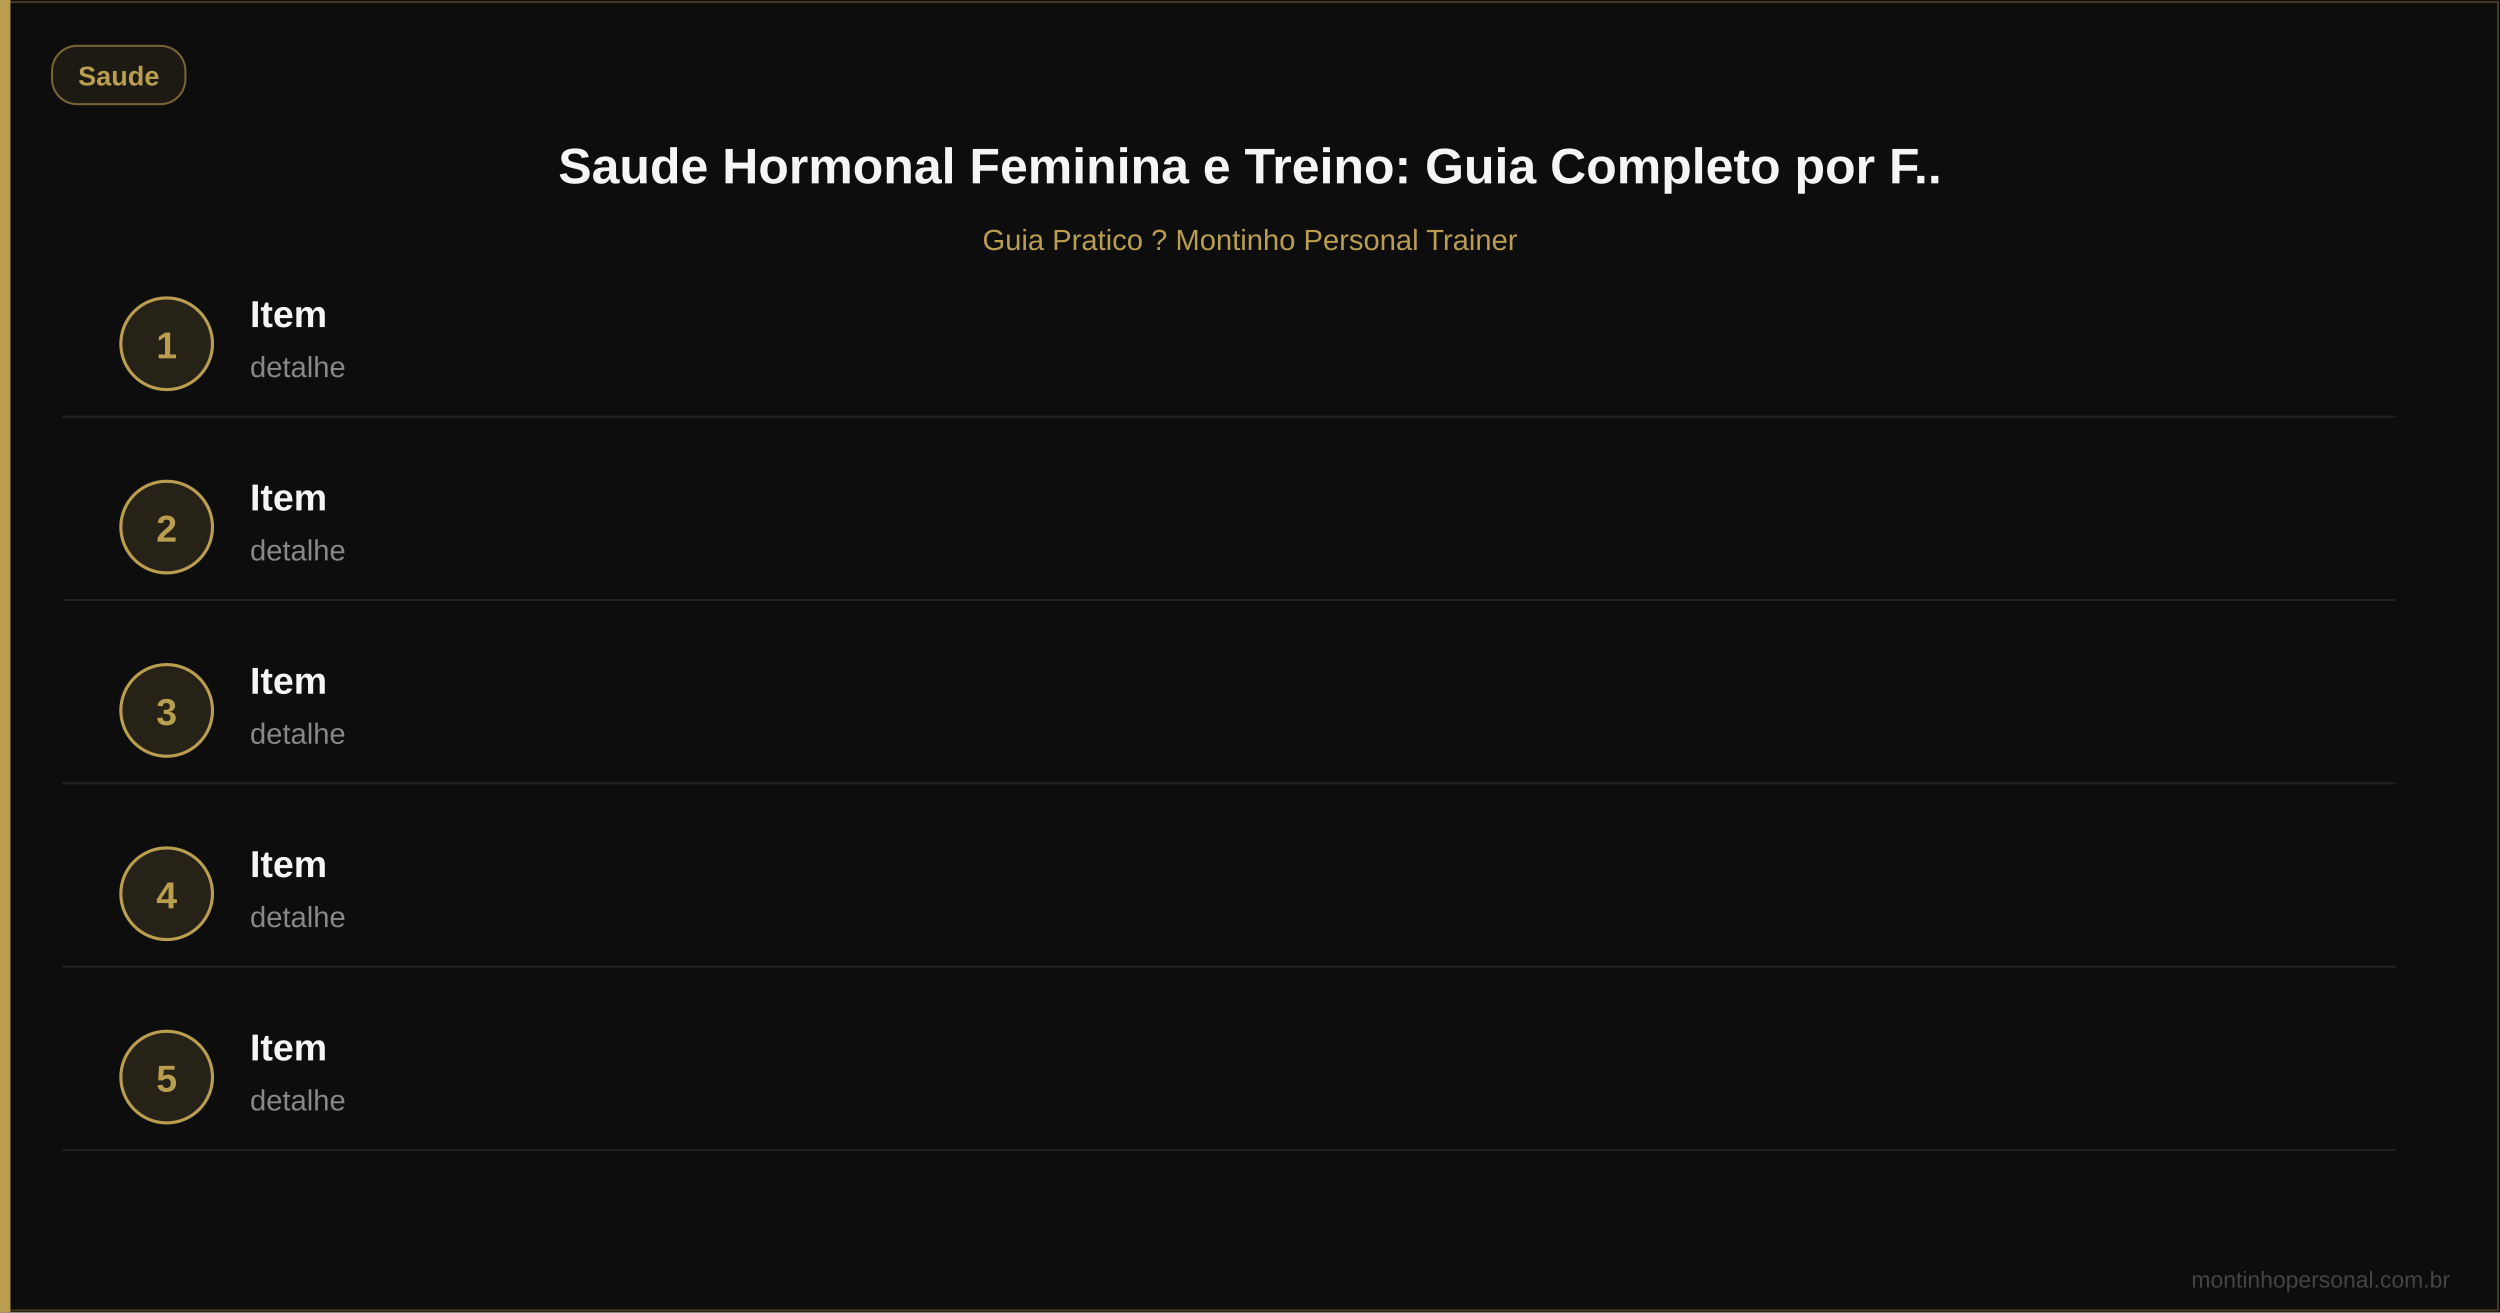
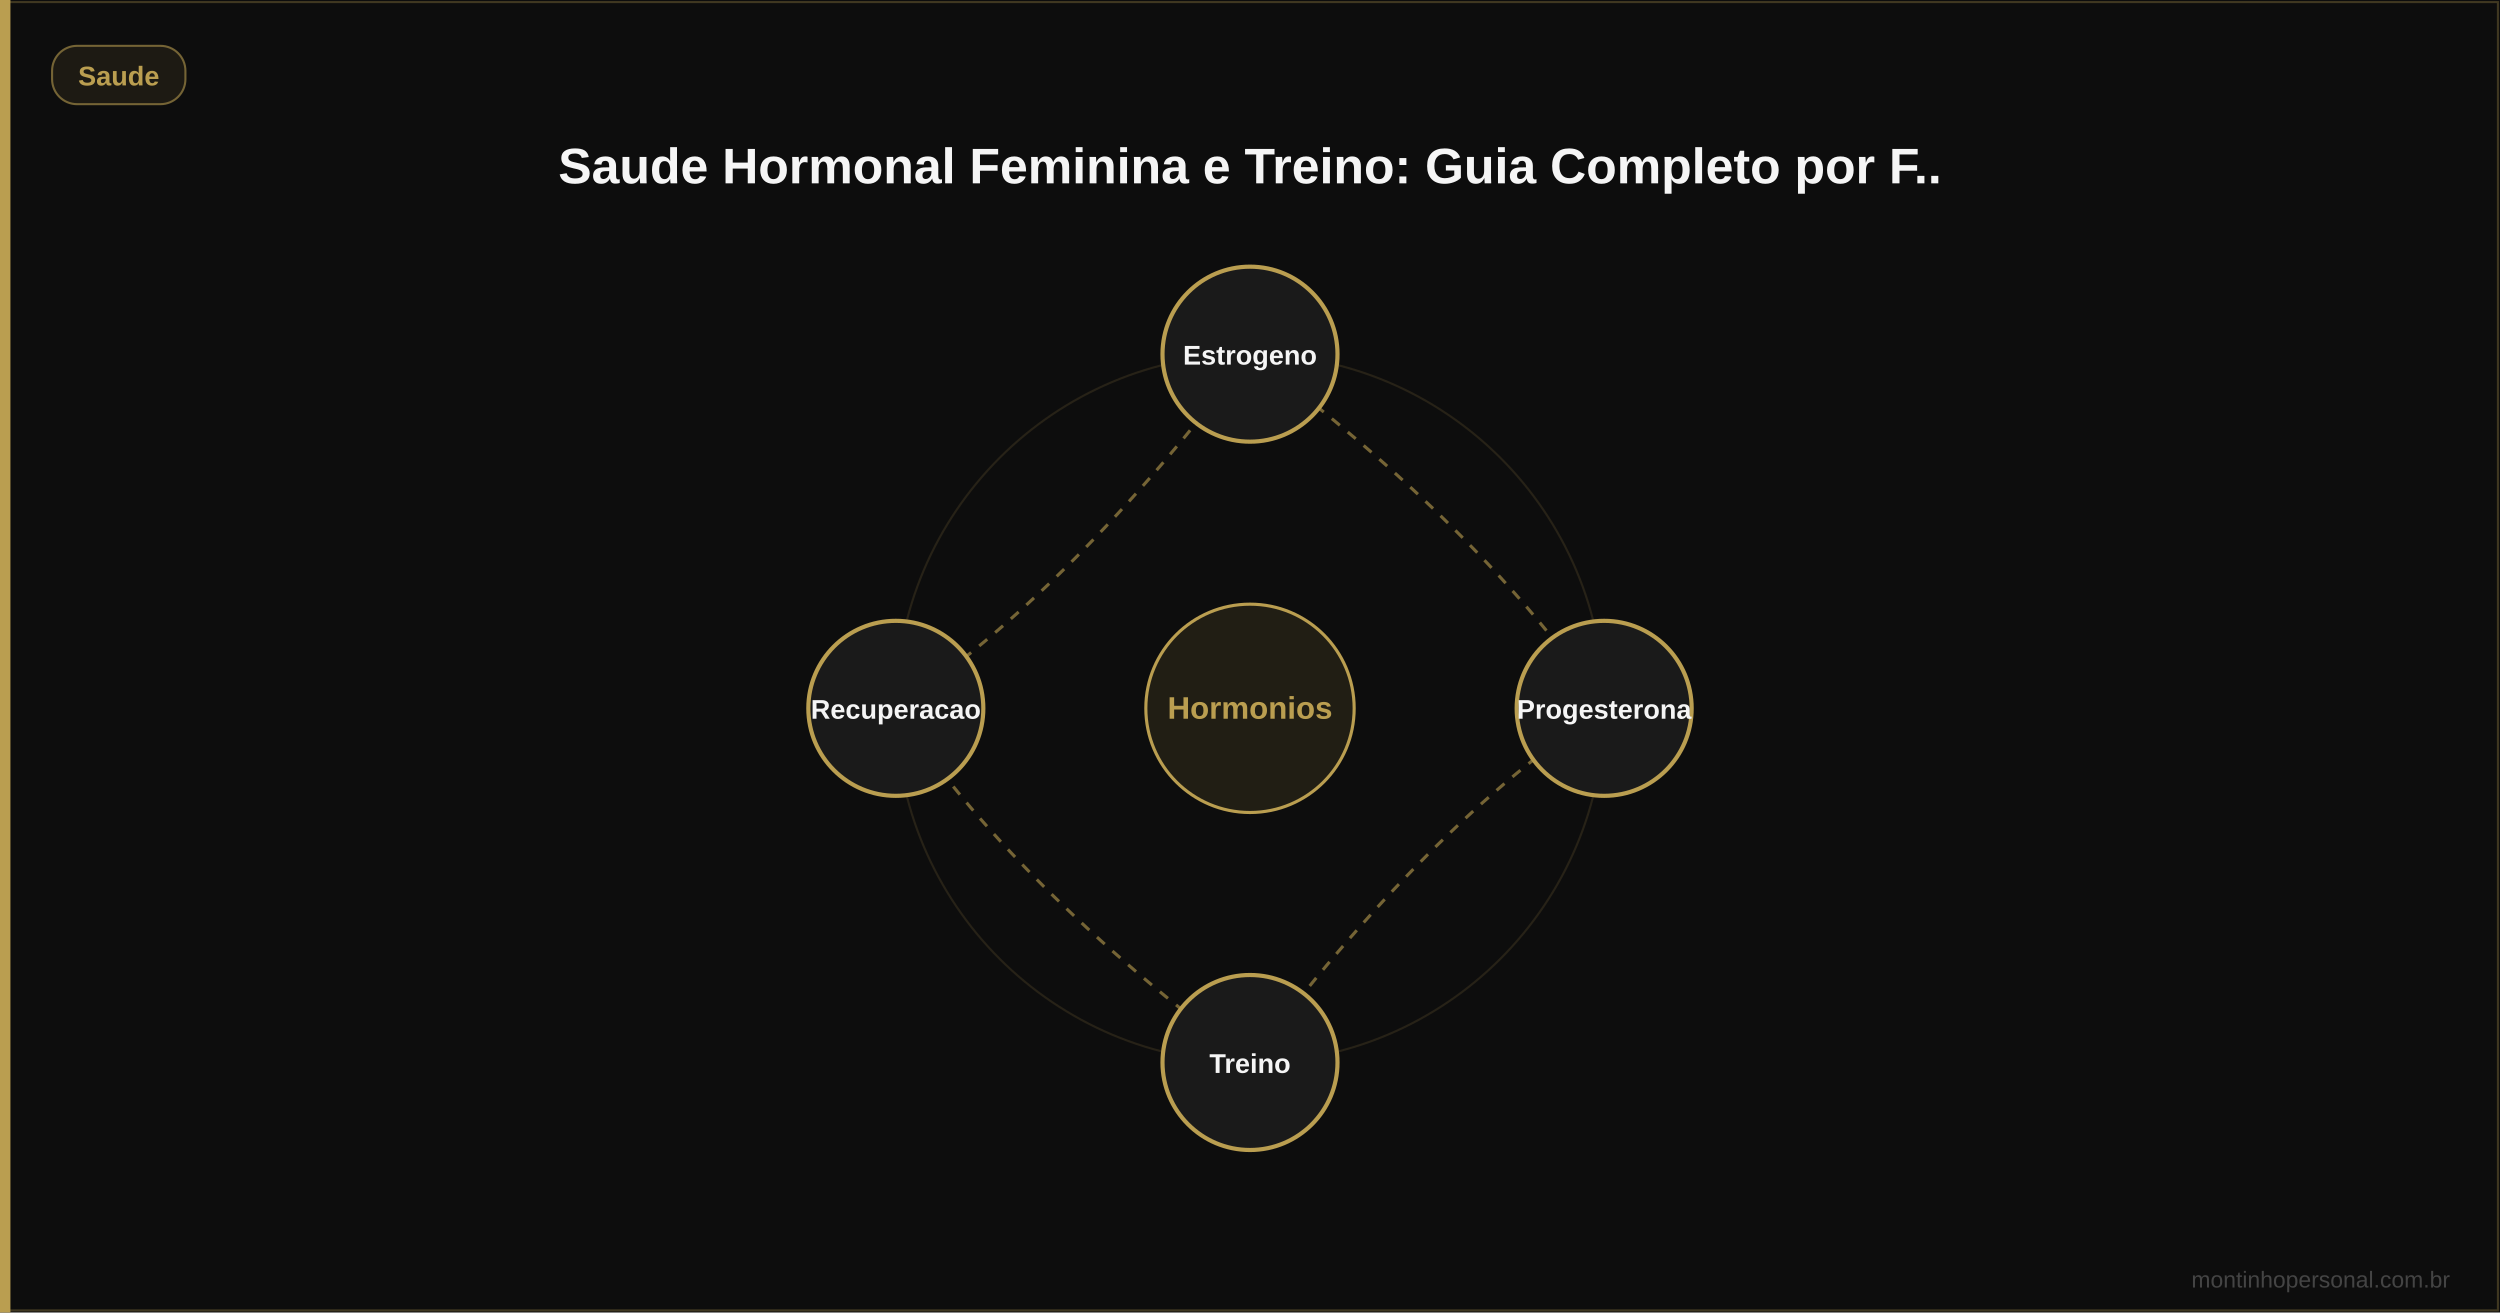
<svg xmlns="http://www.w3.org/2000/svg" viewBox="0 0 1200 630" width="1200" height="630" role="img" aria-label="Saude Hormonal Feminina e Treino: Guia Completo por Fase do Ciclo">
  <rect width="1200" height="630" fill="#0d0d0d" />
  <rect x="0" y="0" width="5" height="630" fill="#BA9E50" />
  <rect x="1" y="1" width="1198" height="628" fill="none" stroke="#BA9E50" stroke-width="1" opacity="0.3" />
  <rect x="25" y="22" width="64" height="28" rx="12" fill="#BA9E50" fill-opacity="0.15" stroke="#BA9E50" stroke-width="1" opacity="0.6" />
  <text x="57" y="41" font-family="Arial,sans-serif" font-size="13" fill="#BA9E50" text-anchor="middle" font-weight="600">Saude</text>
  <text x="600" y="88" font-family="Arial,sans-serif" font-size="24" fill="#F5F5F5" text-anchor="middle" font-weight="bold">Saude Hormonal Feminina e Treino: Guia Completo por F..</text>
-   <text x="600" y="120" font-family="Arial,sans-serif" font-size="14" fill="#BA9E50" text-anchor="middle">Guia Pratico ? Montinho Personal Trainer</text>
-   <circle cx="80" cy="165" r="22" fill="#BA9E50" fill-opacity="0.15" stroke="#BA9E50" stroke-width="1.5" />
-   <text x="80" y="172" font-family="Arial,sans-serif" font-size="18" fill="#BA9E50" text-anchor="middle" font-weight="bold">1</text>
-   <text x="120" y="157" font-family="Arial,sans-serif" font-size="18" fill="#F5F5F5" font-weight="bold">Item</text>
-   <text x="120" y="181" font-family="Arial,sans-serif" font-size="14" fill="#888888">detalhe</text>
-   <line x1="30" y1="200" x2="1150" y2="200" stroke="#222" stroke-width="1" />
-   <circle cx="80" cy="253" r="22" fill="#BA9E50" fill-opacity="0.15" stroke="#BA9E50" stroke-width="1.5" />
-   <text x="80" y="260" font-family="Arial,sans-serif" font-size="18" fill="#BA9E50" text-anchor="middle" font-weight="bold">2</text>
-   <text x="120" y="245" font-family="Arial,sans-serif" font-size="18" fill="#F5F5F5" font-weight="bold">Item</text>
-   <text x="120" y="269" font-family="Arial,sans-serif" font-size="14" fill="#888888">detalhe</text>
-   <line x1="30" y1="288" x2="1150" y2="288" stroke="#222" stroke-width="1" />
-   <circle cx="80" cy="341" r="22" fill="#BA9E50" fill-opacity="0.15" stroke="#BA9E50" stroke-width="1.5" />
-   <text x="80" y="348" font-family="Arial,sans-serif" font-size="18" fill="#BA9E50" text-anchor="middle" font-weight="bold">3</text>
-   <text x="120" y="333" font-family="Arial,sans-serif" font-size="18" fill="#F5F5F5" font-weight="bold">Item</text>
-   <text x="120" y="357" font-family="Arial,sans-serif" font-size="14" fill="#888888">detalhe</text>
-   <line x1="30" y1="376" x2="1150" y2="376" stroke="#222" stroke-width="1" />
-   <circle cx="80" cy="429" r="22" fill="#BA9E50" fill-opacity="0.15" stroke="#BA9E50" stroke-width="1.5" />
-   <text x="80" y="436" font-family="Arial,sans-serif" font-size="18" fill="#BA9E50" text-anchor="middle" font-weight="bold">4</text>
-   <text x="120" y="421" font-family="Arial,sans-serif" font-size="18" fill="#F5F5F5" font-weight="bold">Item</text>
-   <text x="120" y="445" font-family="Arial,sans-serif" font-size="14" fill="#888888">detalhe</text>
-   <line x1="30" y1="464" x2="1150" y2="464" stroke="#222" stroke-width="1" />
-   <circle cx="80" cy="517" r="22" fill="#BA9E50" fill-opacity="0.15" stroke="#BA9E50" stroke-width="1.5" />
-   <text x="80" y="524" font-family="Arial,sans-serif" font-size="18" fill="#BA9E50" text-anchor="middle" font-weight="bold">5</text>
-   <text x="120" y="509" font-family="Arial,sans-serif" font-size="18" fill="#F5F5F5" font-weight="bold">Item</text>
-   <text x="120" y="533" font-family="Arial,sans-serif" font-size="14" fill="#888888">detalhe</text>
-   <line x1="30" y1="552" x2="1150" y2="552" stroke="#222" stroke-width="1" />
+   <circle cx="600" cy="340" r="170" fill="none" stroke="#BA9E50" stroke-width="1" stroke-opacity="0.15" />
+   <path d="M600 170 Q713 255 770 340" fill="none" stroke="#BA9E50" stroke-width="1.5" stroke-opacity="0.6" stroke-dasharray="5,5" />
+   <path d="M770 340 Q685 396 600 510" fill="none" stroke="#BA9E50" stroke-width="1.5" stroke-opacity="0.6" stroke-dasharray="5,5" />
+   <path d="M600 510 Q486 425 430 340" fill="none" stroke="#BA9E50" stroke-width="1.5" stroke-opacity="0.6" stroke-dasharray="5,5" />
+   <path d="M430 340 Q515 283 600 170" fill="none" stroke="#BA9E50" stroke-width="1.5" stroke-opacity="0.6" stroke-dasharray="5,5" />
+   <circle cx="600" cy="170" r="42" fill="#1a1a1a" stroke="#BA9E50" stroke-width="2" />
+   <text x="600" y="175" font-family="Arial,sans-serif" font-size="13" fill="#F5F5F5" text-anchor="middle" font-weight="600">Estrogeno</text>
+   <circle cx="770" cy="340" r="42" fill="#1a1a1a" stroke="#BA9E50" stroke-width="2" />
+   <text x="770" y="345" font-family="Arial,sans-serif" font-size="13" fill="#F5F5F5" text-anchor="middle" font-weight="600">Progesterona</text>
+   <circle cx="600" cy="510" r="42" fill="#1a1a1a" stroke="#BA9E50" stroke-width="2" />
+   <text x="600" y="515" font-family="Arial,sans-serif" font-size="13" fill="#F5F5F5" text-anchor="middle" font-weight="600">Treino</text>
+   <circle cx="430" cy="340" r="42" fill="#1a1a1a" stroke="#BA9E50" stroke-width="2" />
+   <text x="430" y="345" font-family="Arial,sans-serif" font-size="13" fill="#F5F5F5" text-anchor="middle" font-weight="600">Recuperacao</text>
+   <circle cx="600" cy="340" r="50" fill="#BA9E50" fill-opacity="0.12" stroke="#BA9E50" stroke-width="1.5" />
+   <text x="600" y="345" font-family="Arial,sans-serif" font-size="15" fill="#BA9E50" text-anchor="middle" font-weight="bold">Hormonios</text>
  <text x="1176" y="618" font-family="Arial,sans-serif" font-size="11" fill="#444" text-anchor="end">montinhopersonal.com.br</text>
</svg>
